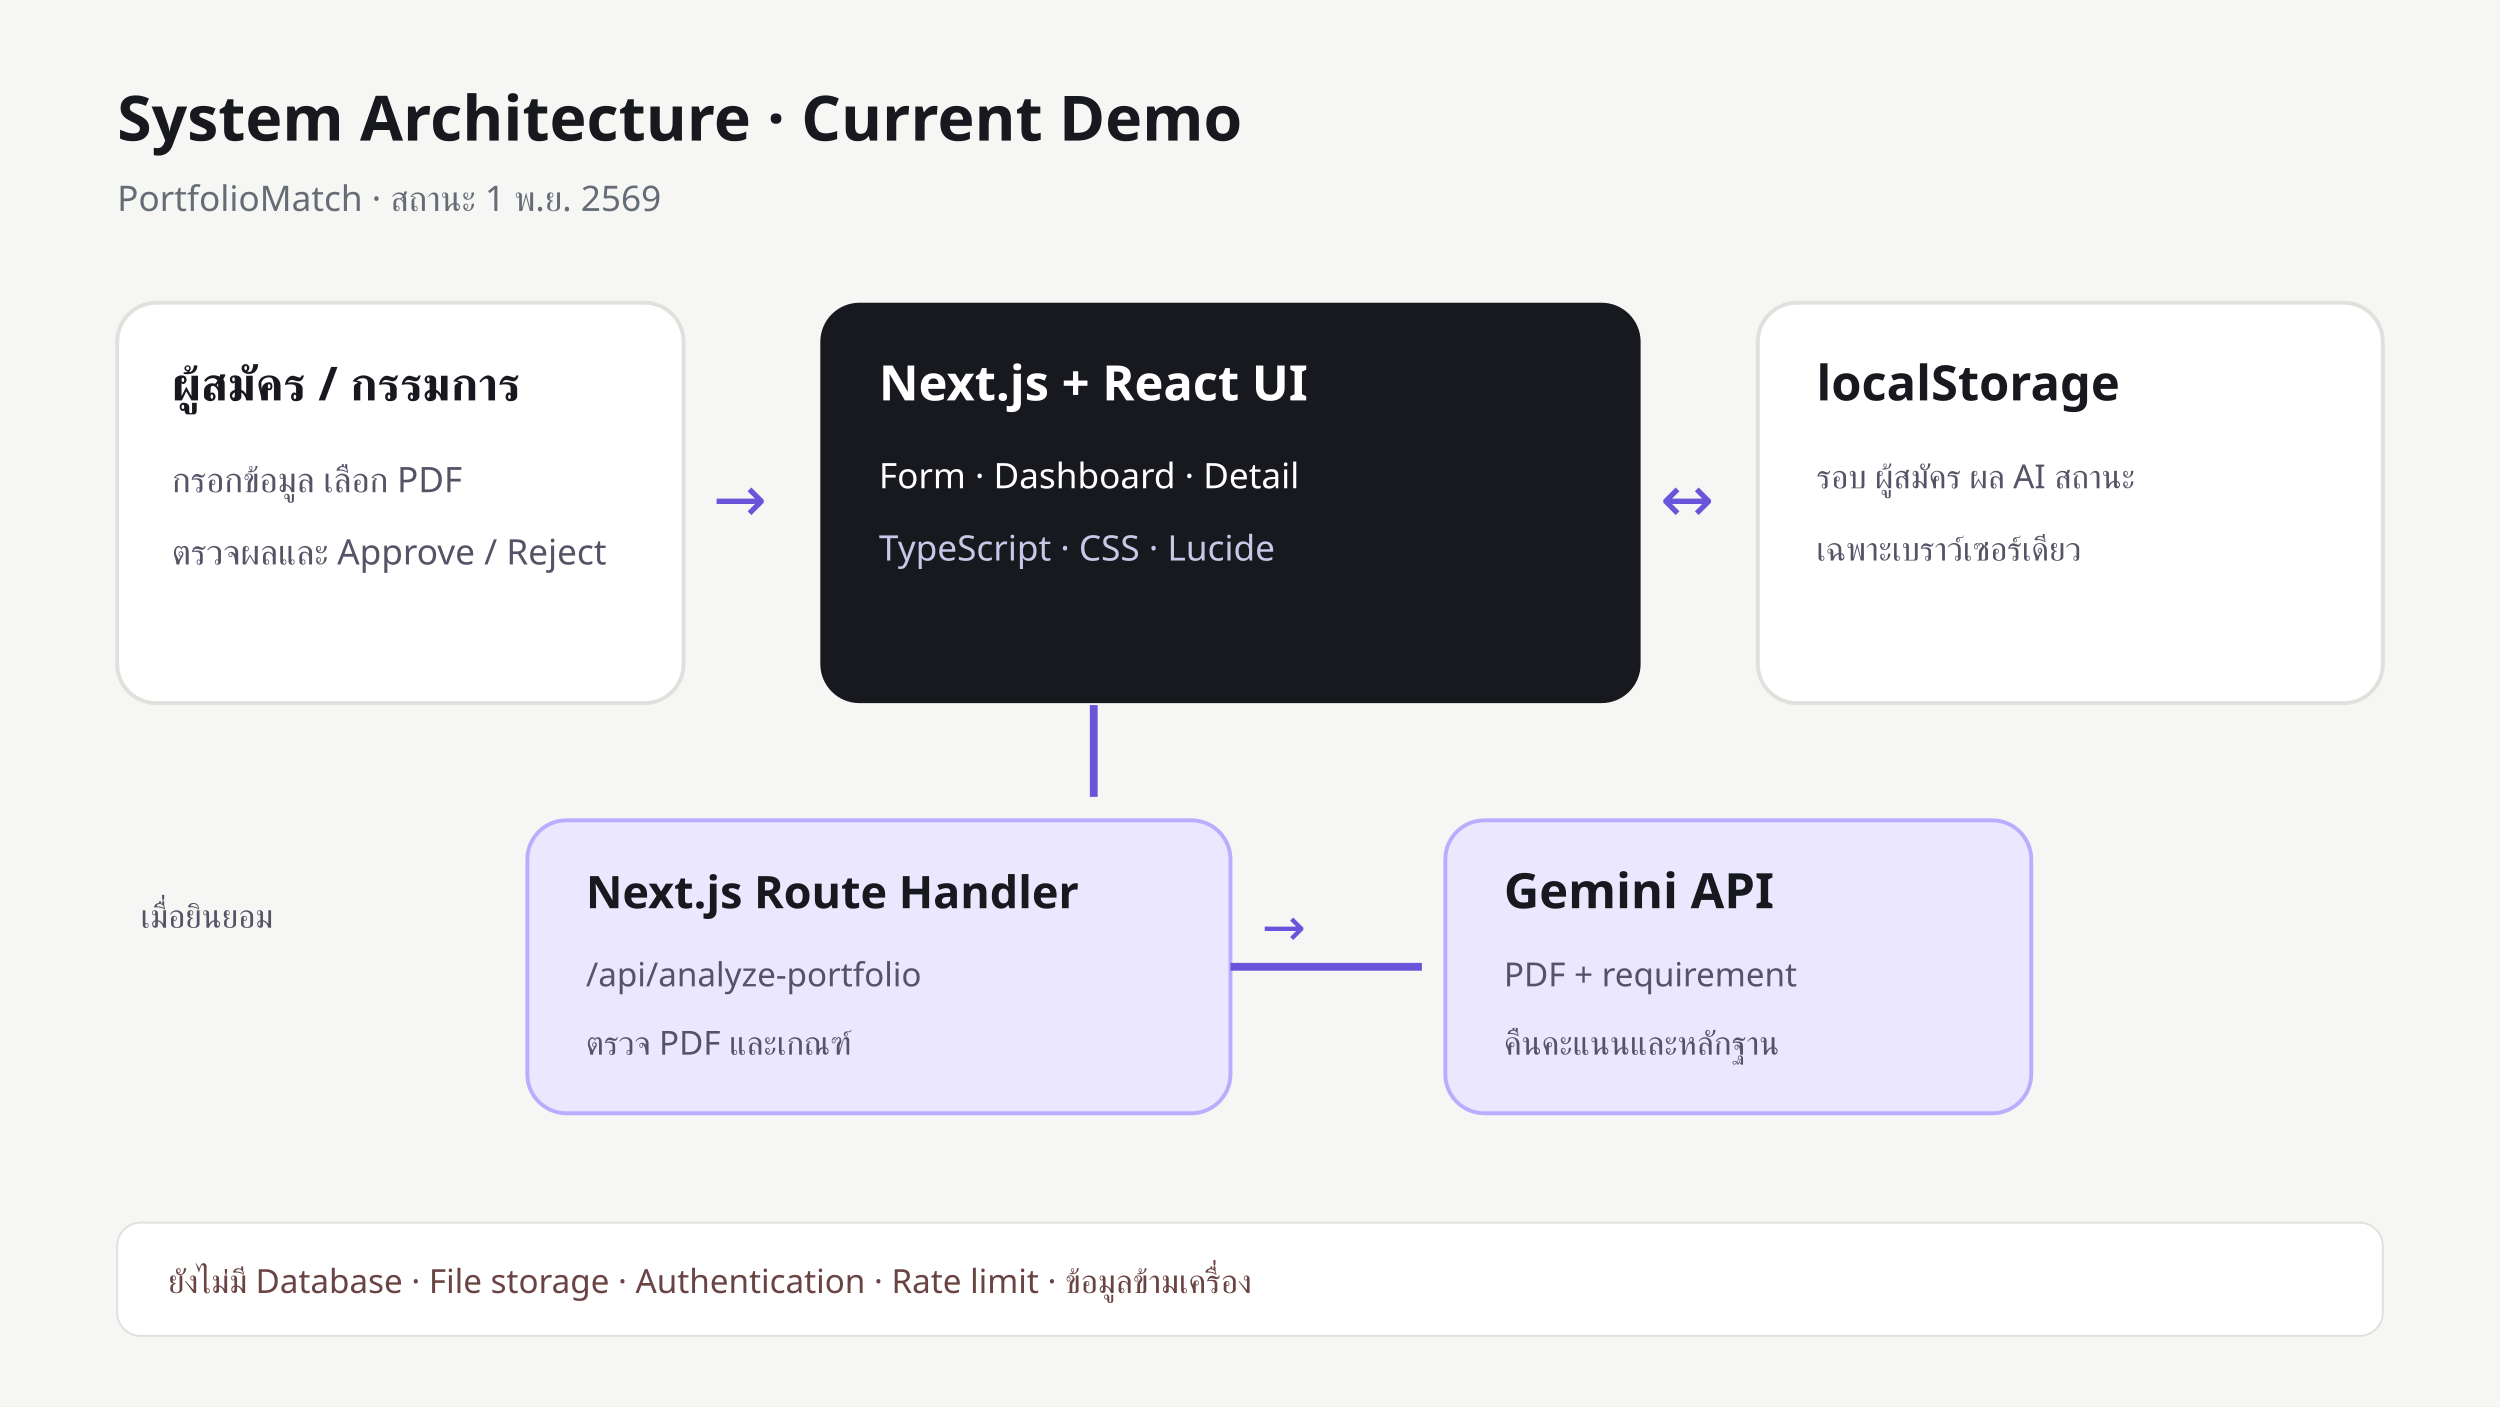
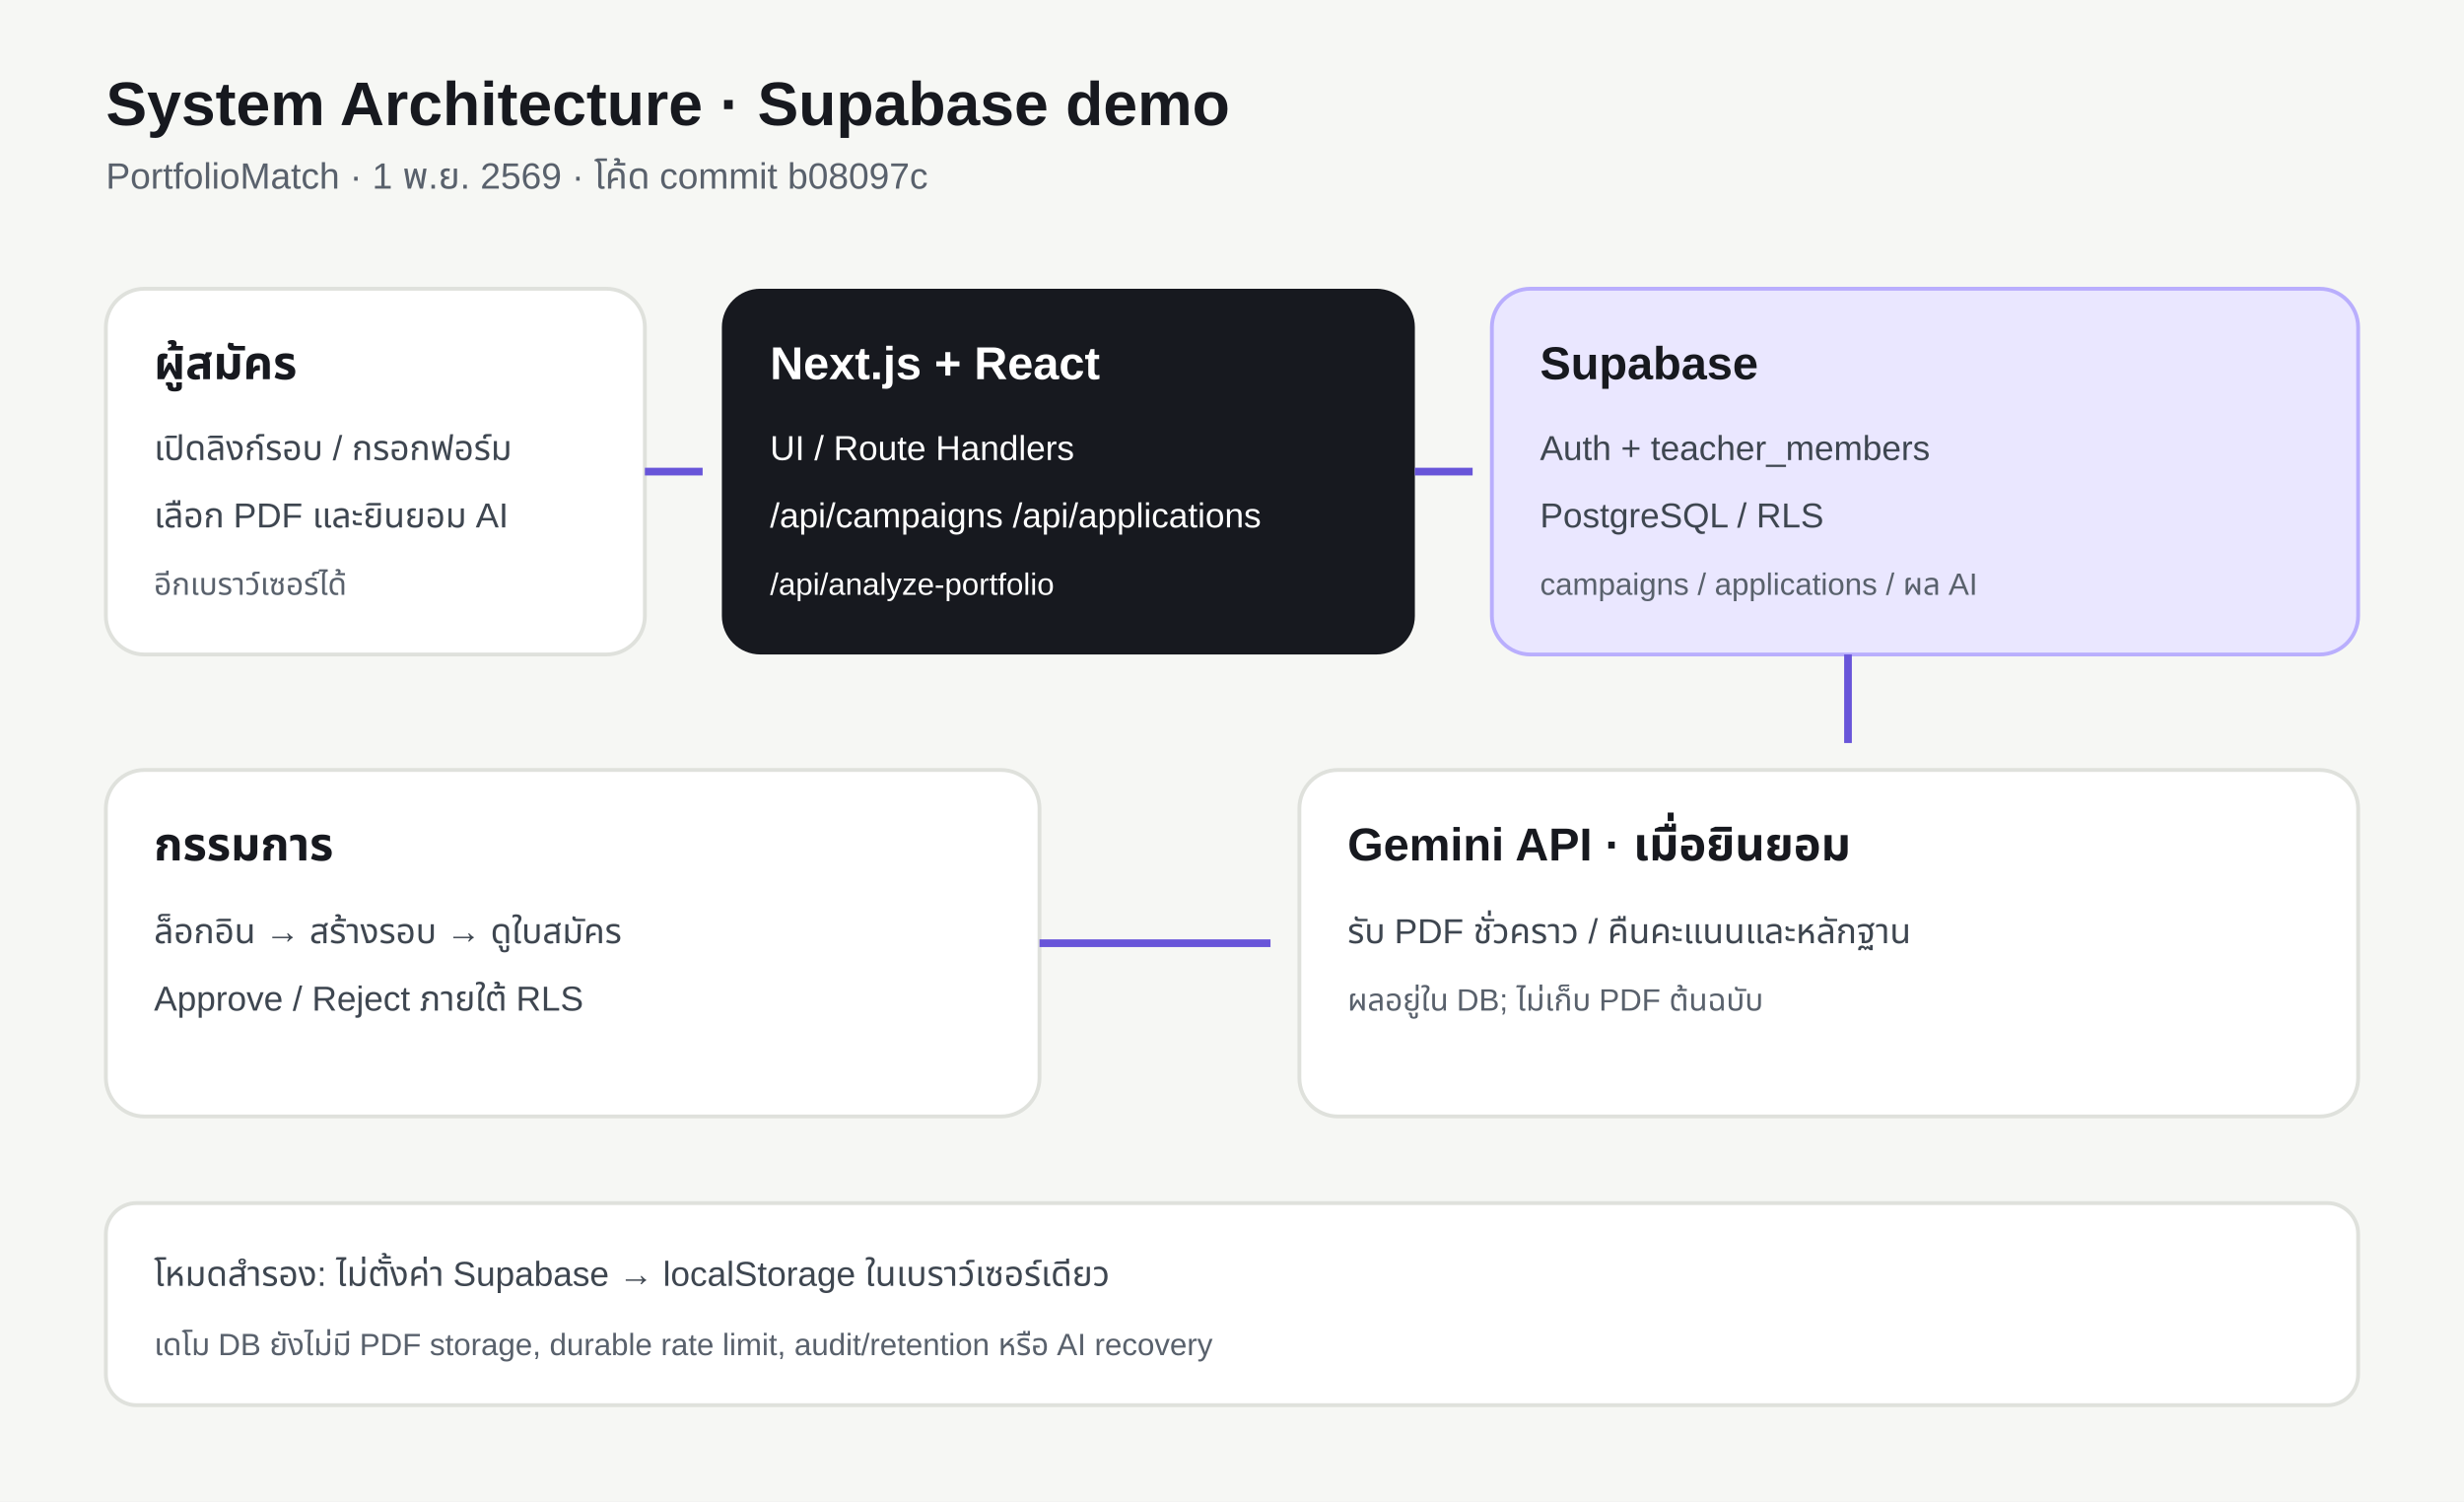
- <svg xmlns="http://www.w3.org/2000/svg" viewBox="0 0 1280 720" role="img" aria-labelledby="title desc">
-   <rect width="1280" height="720" fill="#f6f7f4" />
-   <g font-family="sans-serif">
-     <text x="60" y="72" font-size="32" font-weight="700" fill="#17191f">System Architecture · Current Demo</text>
-     <text x="60" y="108" font-size="18" fill="#666c75">PortfolioMatch · สถานะ 1 พ.ย. 2569</text>
-     <rect x="60" y="155" width="290" height="205" rx="20" fill="#fff" stroke="#dfe1dc" stroke-width="2" />
-     <text x="88" y="205" font-size="24" font-weight="700" fill="#17191f">ผู้สมัคร / กรรมการ</text>
-     <text x="88" y="252" font-size="18" fill="#555365">กรอกข้อมูล เลือก PDF</text>
-     <text x="88" y="289" font-size="18" fill="#555365">ตรวจผลและ Approve / Reject</text>
-     <rect x="420" y="155" width="420" height="205" rx="20" fill="#17191f" />
-     <text x="450" y="205" font-size="25" font-weight="700" fill="#fff">Next.js + React UI</text>
-     <text x="450" y="250" font-size="18" fill="#fff">Form · Dashboard · Detail</text>
-     <text x="450" y="287" font-size="18" fill="#c9c7e7">TypeScript · CSS · Lucide</text>
-     <text x="365" y="267" font-size="33" fill="#6855d9">→</text>
-     <rect x="900" y="155" width="320" height="205" rx="20" fill="#fff" stroke="#dfe1dc" stroke-width="2" />
-     <text x="930" y="205" font-size="25" font-weight="700" fill="#17191f">localStorage</text>
-     <text x="930" y="250" font-size="17" fill="#555365">รอบ ผู้สมัคร ผล AI สถานะ</text>
-     <text x="930" y="287" font-size="17" fill="#555365">เฉพาะเบราว์เซอร์เดียว</text>
-     <text x="850" y="267" font-size="33" fill="#6855d9">↔</text>
-     <rect x="270" y="420" width="360" height="150" rx="20" fill="#eae7ff" stroke="#b9aefd" stroke-width="2" />
-     <text x="300" y="465" font-size="23" font-weight="700" fill="#17191f">Next.js Route Handler</text>
-     <text x="300" y="505" font-size="17" fill="#555365">/api/analyze-portfolio</text>
-     <text x="300" y="540" font-size="17" fill="#555365">ตรวจ PDF และเกณฑ์</text>
-     <rect x="740" y="420" width="300" height="150" rx="20" fill="#eae7ff" stroke="#b9aefd" stroke-width="2" />
-     <text x="770" y="465" font-size="25" font-weight="700" fill="#17191f">Gemini API</text>
-     <text x="770" y="505" font-size="17" fill="#555365">PDF + requirement</text>
-     <text x="770" y="540" font-size="17" fill="#555365">คืนคะแนนและหลักฐาน</text>
-     <path d="M560 361 V408 M630 495 H728" fill="none" stroke="#6855d9" stroke-width="4" />
-     <text x="646" y="484" font-size="27" fill="#6855d9">→</text>
-     <text x="72" y="475" font-size="17" fill="#555365">เมื่อยินยอม</text>
-     <rect x="60" y="626" width="1160" height="58" rx="12" fill="#fff" stroke="#dfe1dc" />
-     <text x="86" y="662" font-size="17" fill="#6a4343">ยังไม่มี Database · File storage · Authentication · Rate limit · ข้อมูลข้ามเครื่อง</text>
-   </g>
+ <svg xmlns="http://www.w3.org/2000/svg" viewBox="0 0 1280 780" role="img" aria-labelledby="title desc">
+   <rect width="1280" height="780" fill="#f6f7f4" />
+   <defs>
+     <style>text{font-family:Arial,'Noto Sans Thai',sans-serif}.title{font-size:32px;font-weight:700;fill:#17191f}.sub{font-size:19px;fill:#59616c}.head{font-size:24px;font-weight:700;fill:#17191f}.body{font-size:18px;fill:#3e4650}.small{font-size:16px;fill:#59616c}.dark{fill:#fff}.line{stroke:#6855d9;stroke-width:4;fill:none}</style>
+   </defs>
+   <text x="55" y="65" class="title">System Architecture · Supabase demo</text>
+   <text x="55" y="98" class="sub">PortfolioMatch · 1 พ.ย. 2569 · โค้ด commit b08097c</text>
+   <rect x="55" y="150" width="280" height="190" rx="20" fill="#fff" stroke="#dfe1dc" stroke-width="2" />
+   <text x="80" y="197" class="head">ผู้สมัคร</text>
+   <text x="80" y="239" class="body">เปิดลิงก์รอบ / กรอกฟอร์ม</text>
+   <text x="80" y="274" class="body">เลือก PDF และยินยอม AI</text>
+   <text x="80" y="309" class="small">อีกเบราว์เซอร์ได้</text>
+   <rect x="375" y="150" width="360" height="190" rx="20" fill="#17191f" />
+   <text x="400" y="197" class="head dark">Next.js + React</text>
+   <text x="400" y="239" class="body dark">UI / Route Handlers</text>
+   <text x="400" y="274" class="body dark">/api/campaigns /api/applications</text>
+   <text x="400" y="309" class="small dark">/api/analyze-portfolio</text>
+   <rect x="775" y="150" width="450" height="190" rx="20" fill="#eae7ff" stroke="#b9aefd" stroke-width="2" />
+   <text x="800" y="197" class="head">Supabase</text>
+   <text x="800" y="239" class="body">Auth + teacher_members</text>
+   <text x="800" y="274" class="body">PostgreSQL / RLS</text>
+   <text x="800" y="309" class="small">campaigns / applications / ผล AI</text>
+   <path d="M335 245H365 M735 245H765" class="line" />
+   <rect x="55" y="400" width="485" height="180" rx="20" fill="#fff" stroke="#dfe1dc" stroke-width="2" />
+   <text x="80" y="447" class="head">กรรมการ</text>
+   <text x="80" y="490" class="body">ล็อกอิน → สร้างรอบ → ดูใบสมัคร</text>
+   <text x="80" y="525" class="body">Approve / Reject ภายใต้ RLS</text>
+   <rect x="675" y="400" width="550" height="180" rx="20" fill="#fff" stroke="#dfe1dc" stroke-width="2" />
+   <text x="700" y="447" class="head">Gemini API · เมื่อยินยอม</text>
+   <text x="700" y="490" class="body">รับ PDF ชั่วคราว / คืนคะแนนและหลักฐาน</text>
+   <text x="700" y="525" class="small">ผลอยู่ใน DB; ไม่เก็บ PDF ต้นฉบับ</text>
+   <path d="M540 490H660 M960 340V386" class="line" />
+   <rect x="55" y="625" width="1170" height="105" rx="16" fill="#fff" stroke="#dfe1dc" stroke-width="2" />
+   <text x="80" y="668" class="body">โหมดสำรอง: ไม่ตั้งค่า Supabase → localStorage ในเบราว์เซอร์เดียว</text>
+   <text x="80" y="704" class="small">เดโม DB ยังไม่มี PDF storage, durable rate limit, audit/retention หรือ AI recovery</text>
</svg>
